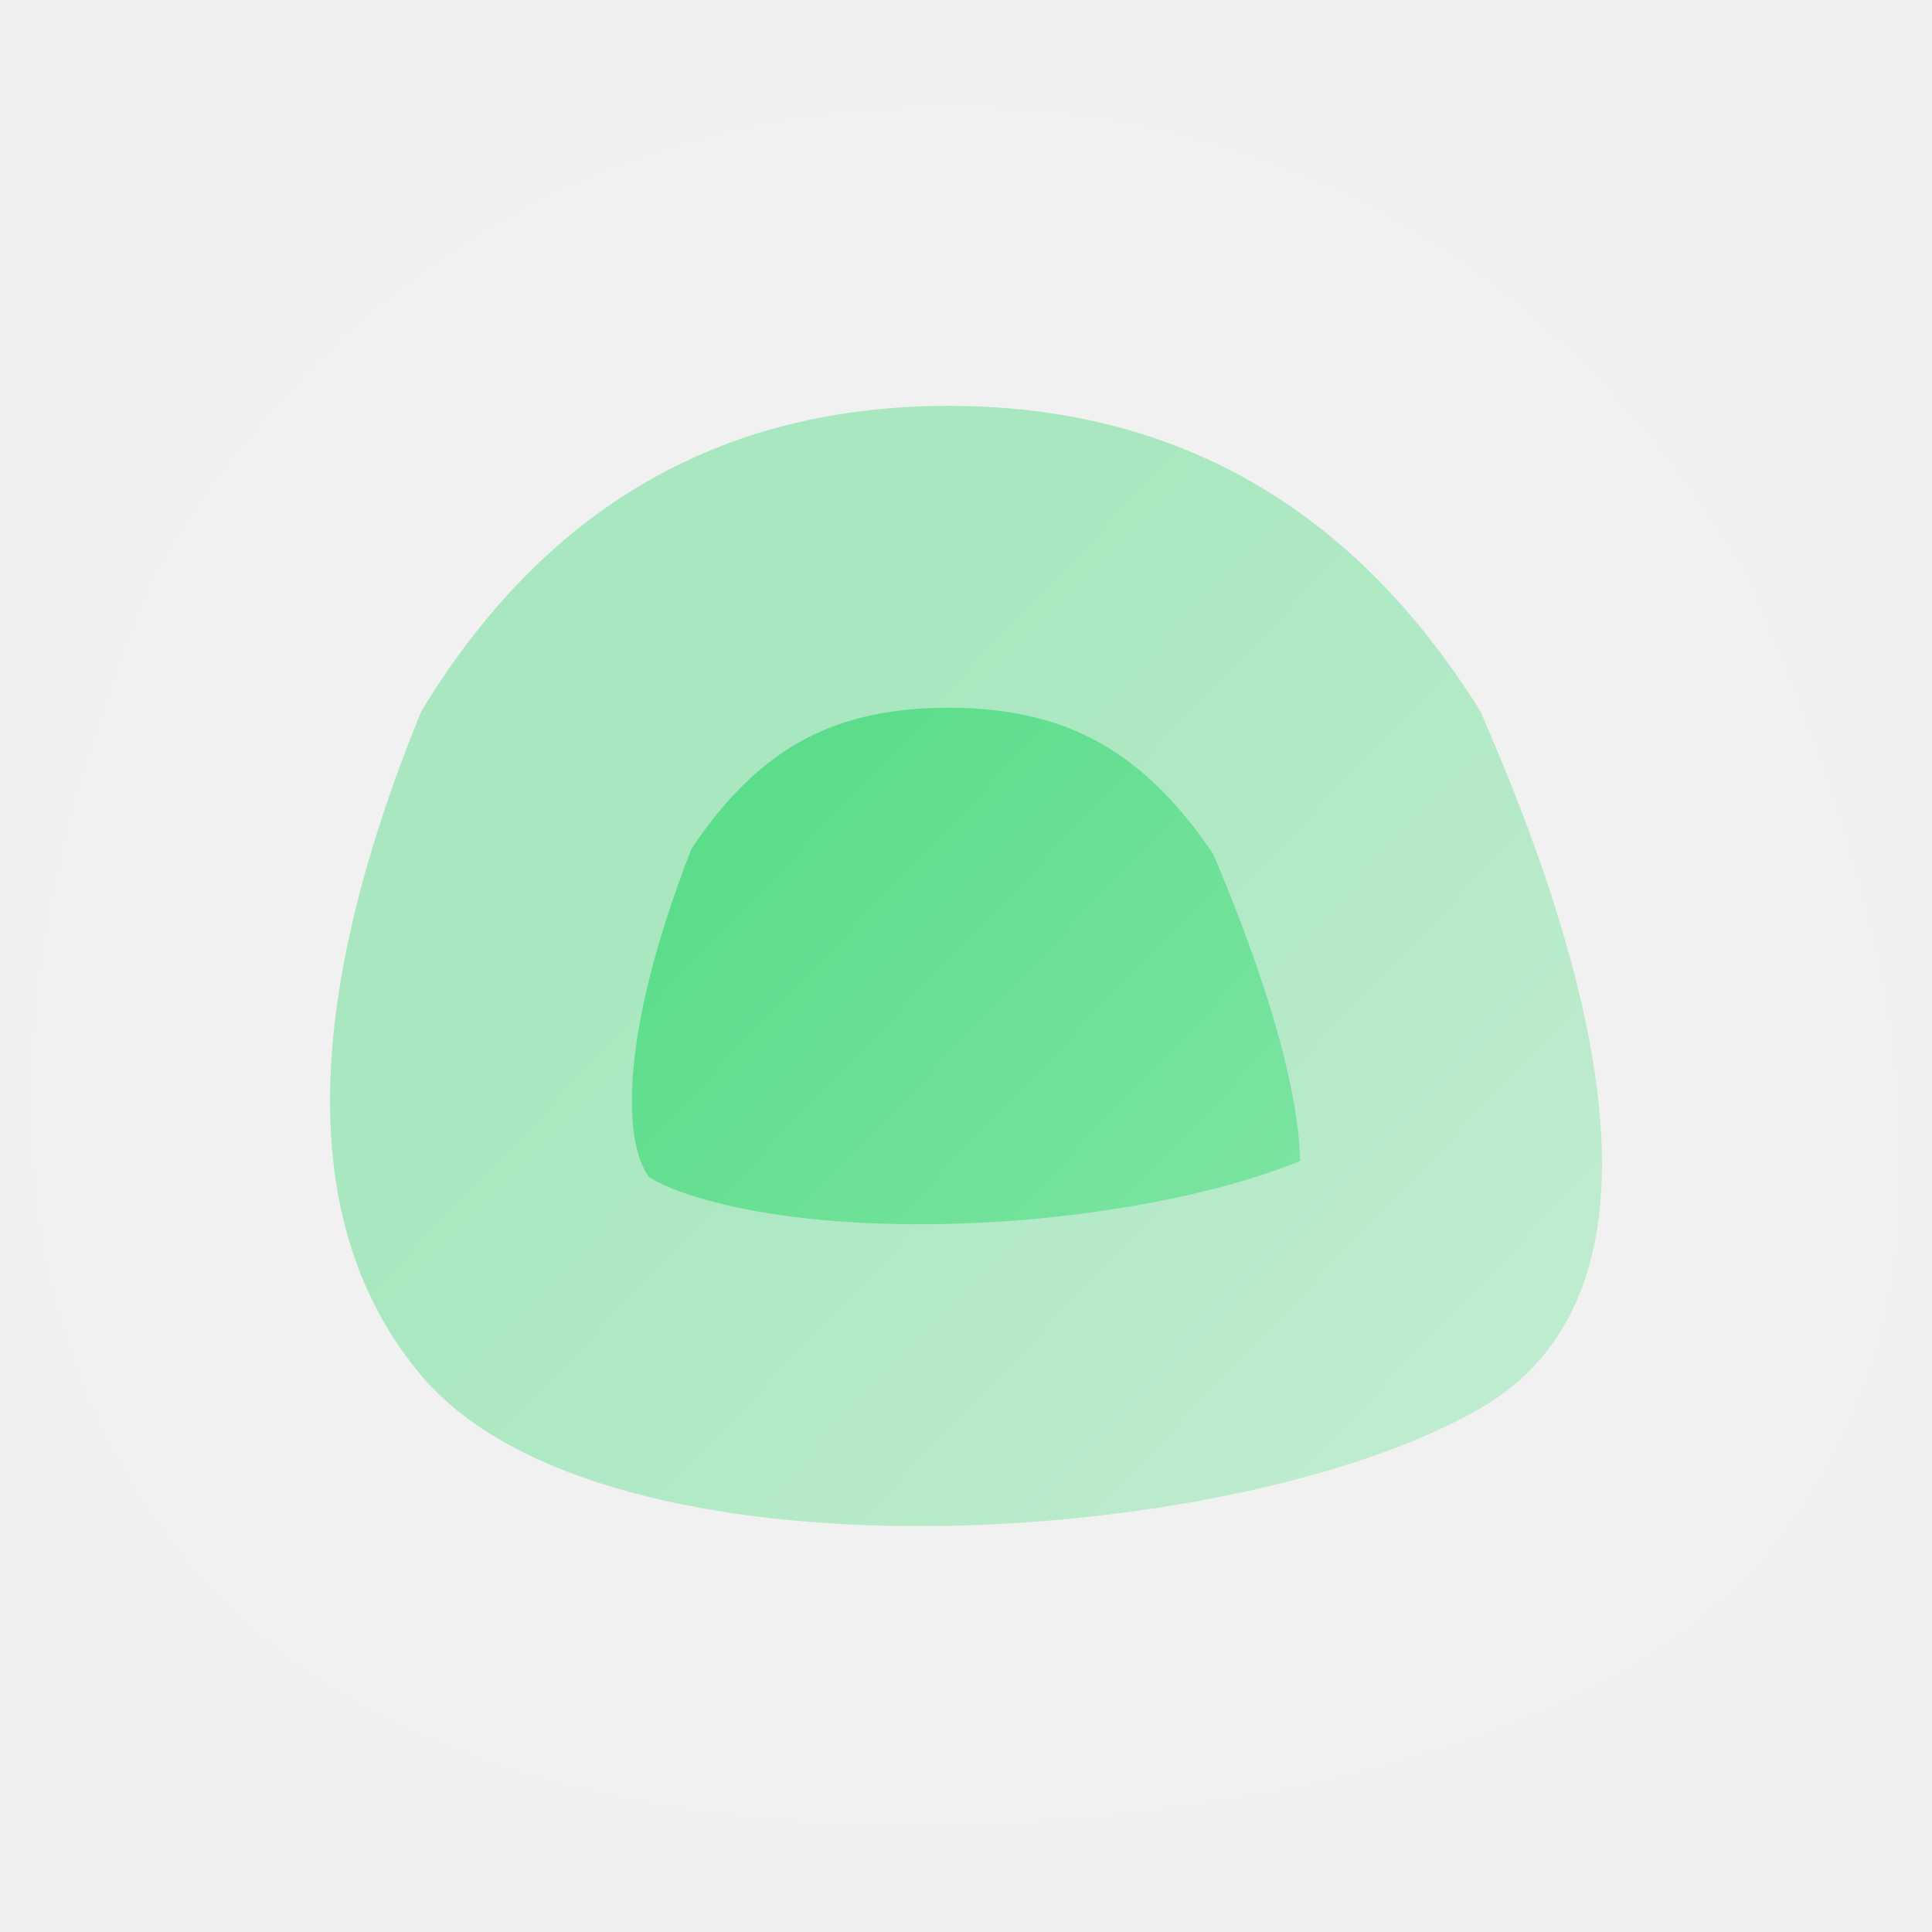
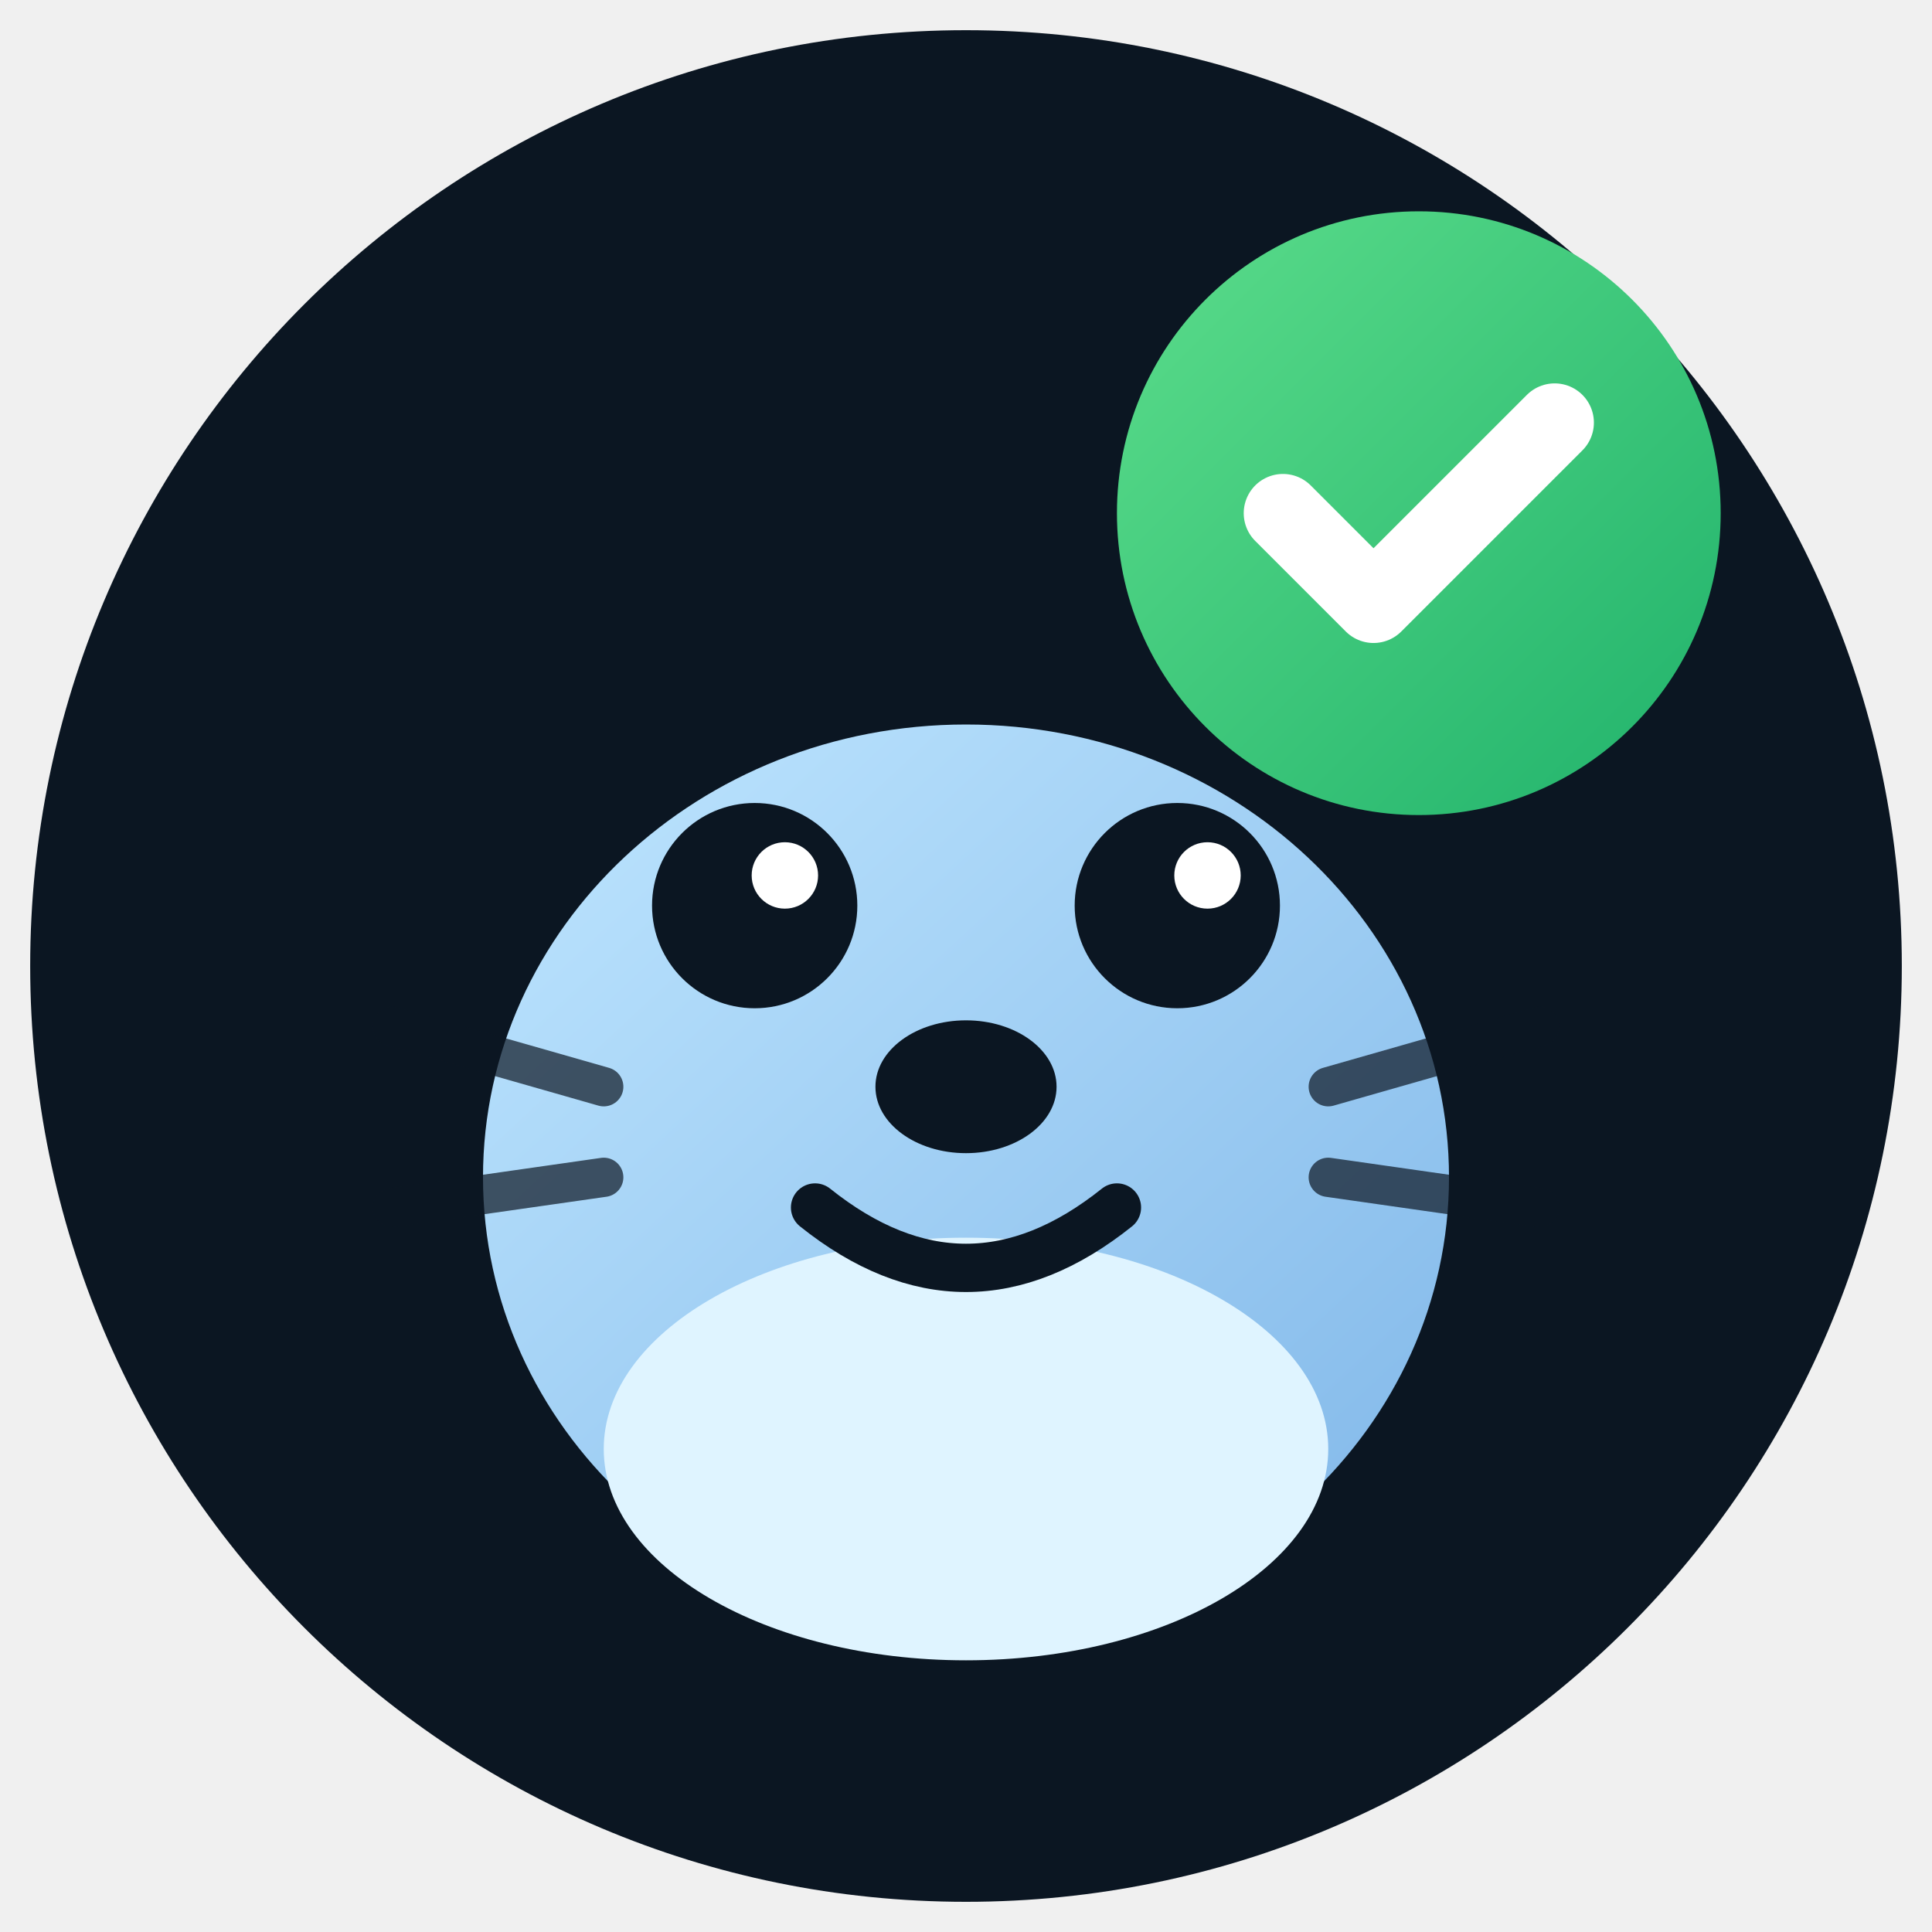
- <svg xmlns="http://www.w3.org/2000/svg" width="640" height="640" viewBox="0 0 640 640" xml:space="preserve">
-   <g transform="matrix(1 0 0 1 320 320)">
-     <linearGradient id="S3" gradientUnits="userSpaceOnUse" gradientTransform="matrix(1 0 0 1 -319.9987 -320.0002)" x1="259.78" y1="261.15" x2="463.85" y2="456.49">
-       <stop stop-color="#5CDD8B" />
-       <stop offset="1" stop-color="#86E6A9" />
+ <svg xmlns="http://www.w3.org/2000/svg" viewBox="0 0 64 64" role="img" aria-label="SealWatch">
+   <defs>
+     <linearGradient id="fur" x1="0" y1="0" x2="1" y2="1">
+       <stop offset="0" stop-color="#bfe6ff" />
+       <stop offset="1" stop-color="#7fb6e8" />
    </linearGradient>
-     <path style="stroke: rgb(242,242,242); stroke-opacity: 0.51; stroke-width: 200; stroke-dasharray: none; stroke-linecap: butt; stroke-dashoffset: 0; stroke-linejoin: miter; stroke-miterlimit: 4; fill: url(#S3); fill-rule: nonzero; opacity: 1;" transform=" translate(0, 0)" d="M 170.401 -84.36 C 224.091 38.38 224.091 115.34 170.401 146.5 C 89.851 193.24 -120.039 207.49 -180.459 135.64 C -220.739 87.74 -220.739 14.4 -180.459 -84.36 C -139.499 -151.82 -81.289 -185.55 -5.829 -185.55 C 69.641 -185.55 128.381 -151.82 170.401 -84.36 z" stroke-linecap="round" />
-   </g>
+     <linearGradient id="green" x1="0" y1="0" x2="1" y2="1">
+       <stop offset="0" stop-color="#5cdd8b" />
+       <stop offset="1" stop-color="#20b26b" />
+     </linearGradient>
+   </defs>
+   <circle cx="32" cy="32" r="31" fill="#0b1622" />
+   <ellipse cx="32" cy="39" rx="16" ry="15" fill="url(#fur)" />
+   <ellipse cx="32" cy="48" rx="12" ry="7" fill="#dff4ff" />
+   <circle cx="25" cy="30" r="3.4" fill="#0b1622" />
+   <circle cx="39" cy="30" r="3.4" fill="#0b1622" />
+   <circle cx="26" cy="29" r="1.1" fill="#fff" />
+   <circle cx="40" cy="29" r="1.1" fill="#fff" />
+   <ellipse cx="32" cy="36" rx="3" ry="2.2" fill="#0b1622" />
+   <path d="M27 40q5 4 10 0" fill="none" stroke="#0b1622" stroke-width="1.6" stroke-linecap="round" />
+   <path d="M20 36l-7 -2M20 39l-7 1M44 36l7 -2M44 39l7 1" stroke="#0b1622" stroke-width="1.3" stroke-linecap="round" opacity=".7" />
+   <circle cx="47" cy="17" r="10" fill="url(#green)" />
+   <path d="M42.5 17l3 3 6 -6" fill="none" stroke="#fff" stroke-width="2.6" stroke-linecap="round" stroke-linejoin="round" />
</svg>
